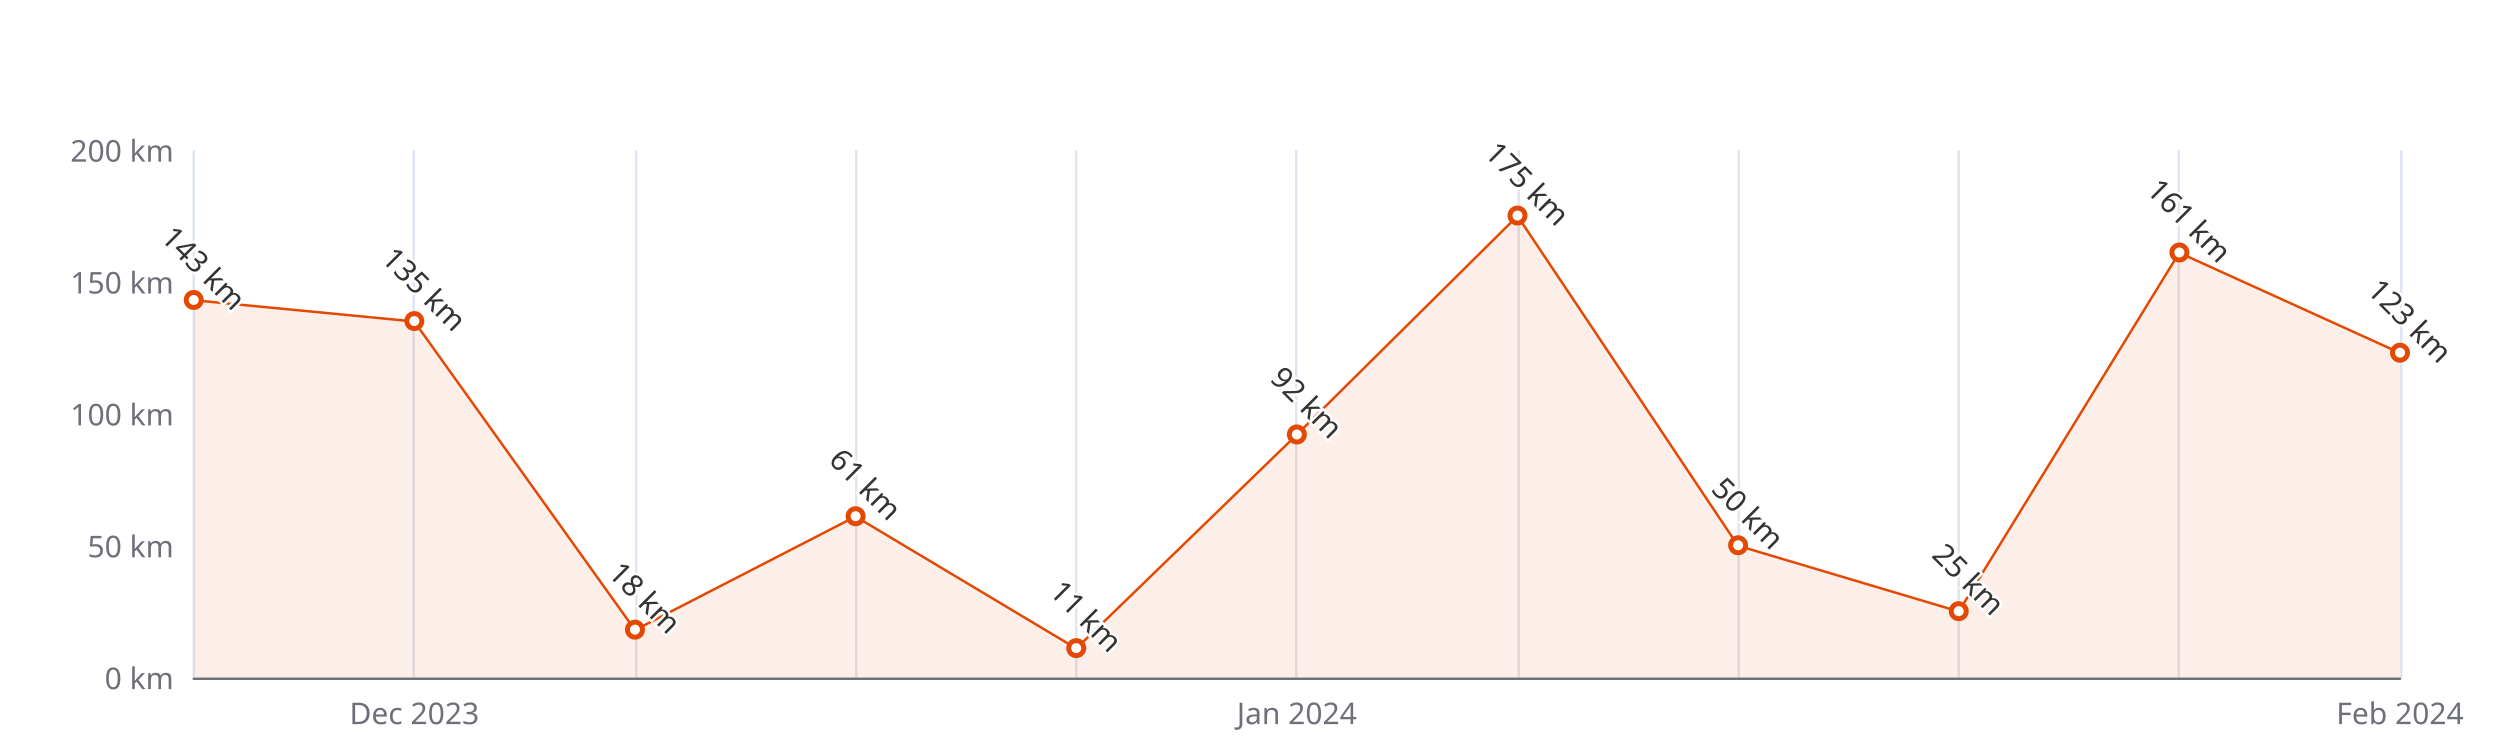
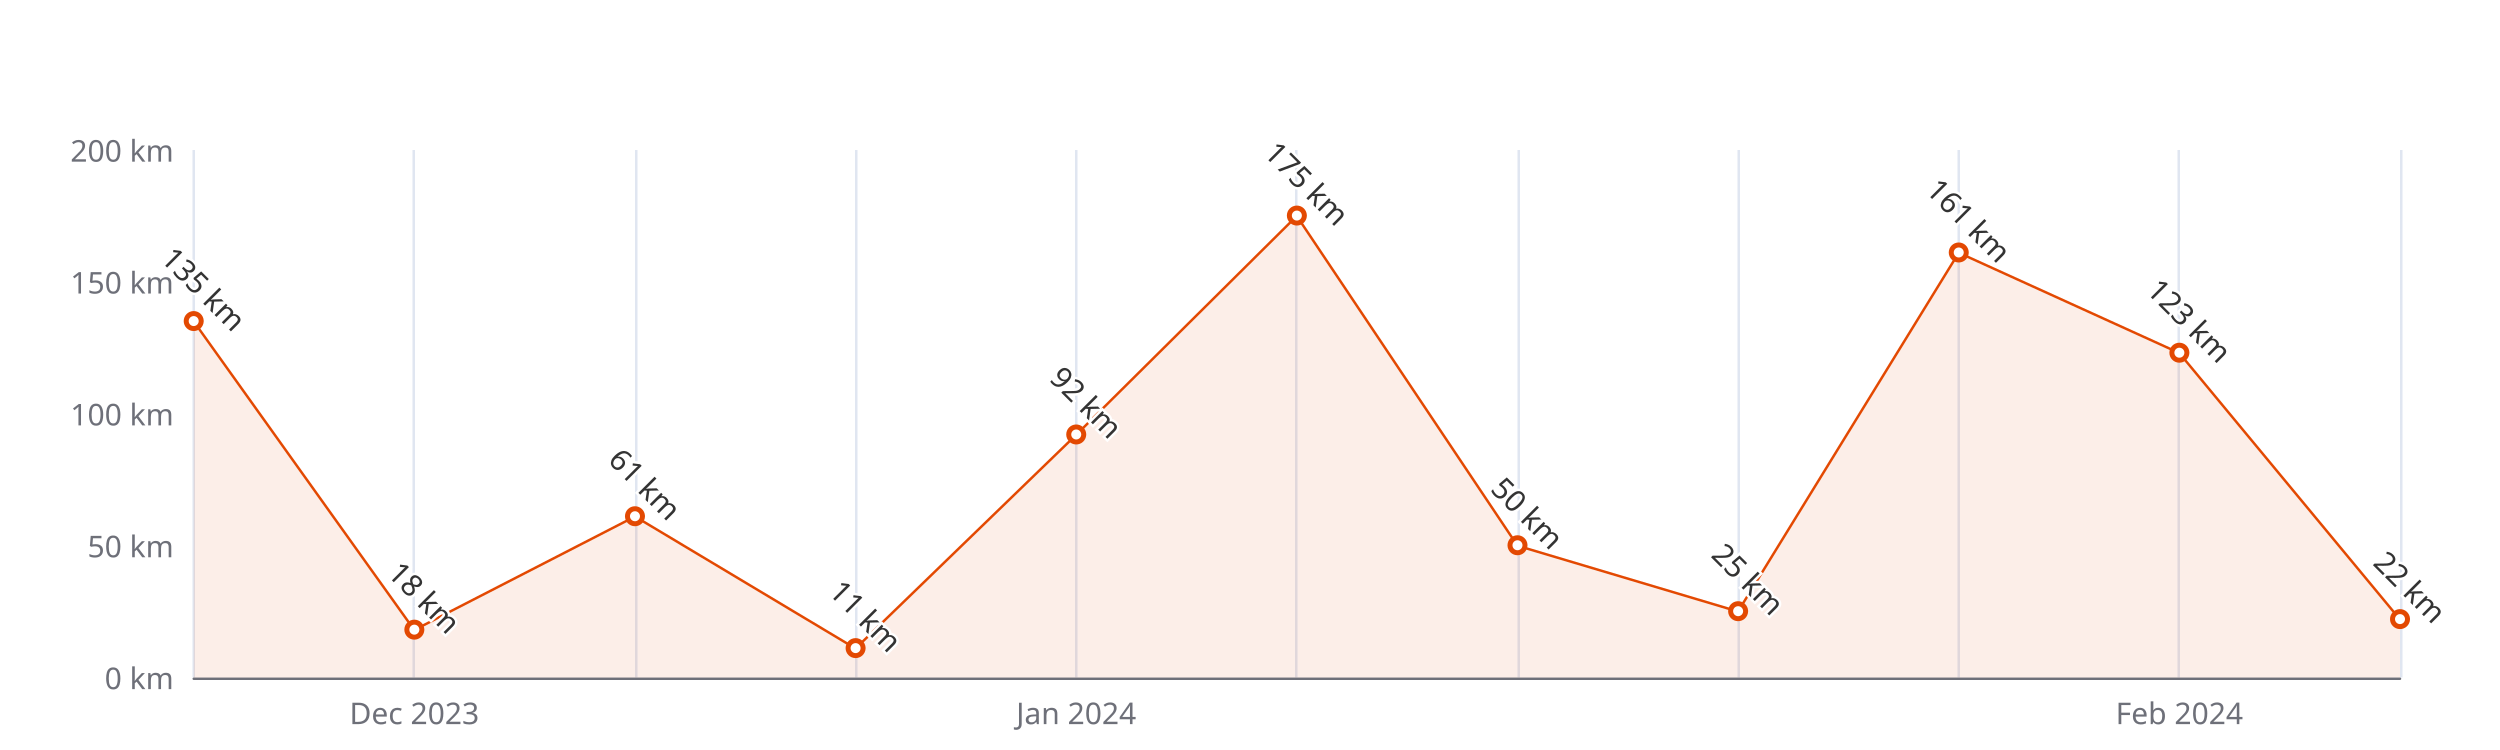
<svg xmlns="http://www.w3.org/2000/svg" width="1000" height="300" version="1.1" baseProfile="full" viewBox="0 0 1000 300">
  <rect width="1000" height="300" x="0" y="0" id="0" fill="#ffffff" />
  <path d="M77.5 60L77.5 271" fill="none" stroke="#E0E6F1" />
  <path d="M165.5 60L165.5 271" fill="none" stroke="#E0E6F1" />
  <path d="M254.5 60L254.5 271" fill="none" stroke="#E0E6F1" />
  <path d="M342.5 60L342.5 271" fill="none" stroke="#E0E6F1" />
  <path d="M430.5 60L430.5 271" fill="none" stroke="#E0E6F1" />
  <path d="M518.5 60L518.5 271" fill="none" stroke="#E0E6F1" />
  <path d="M607.5 60L607.5 271" fill="none" stroke="#E0E6F1" />
  <path d="M695.5 60L695.5 271" fill="none" stroke="#E0E6F1" />
  <path d="M783.5 60L783.5 271" fill="none" stroke="#E0E6F1" />
  <path d="M871.5 60L871.5 271" fill="none" stroke="#E0E6F1" />
  <path d="M960.5 60L960.5 271" fill="none" stroke="#E0E6F1" />
  <path d="M77.5 271.5L960 271.5" fill="none" stroke="#6E7079" stroke-linecap="round" />
  <text dominant-baseline="central" text-anchor="end" style="font-size:12px;font-family:sans-serif;" xml:space="preserve" transform="translate(69.48 271)" fill="#6E7079">0 km</text>
  <text dominant-baseline="central" text-anchor="end" style="font-size:12px;font-family:sans-serif;" xml:space="preserve" transform="translate(69.48 218.25)" fill="#6E7079">50 km</text>
  <text dominant-baseline="central" text-anchor="end" style="font-size:12px;font-family:sans-serif;" xml:space="preserve" transform="translate(69.48 165.5)" fill="#6E7079">100 km</text>
  <text dominant-baseline="central" text-anchor="end" style="font-size:12px;font-family:sans-serif;" xml:space="preserve" transform="translate(69.48 112.75)" fill="#6E7079">150 km</text>
  <text dominant-baseline="central" text-anchor="end" style="font-size:12px;font-family:sans-serif;" xml:space="preserve" transform="translate(69.48 60)" fill="#6E7079">200 km</text>
  <text dominant-baseline="central" text-anchor="middle" style="font-size:12px;font-family:sans-serif;" xml:space="preserve" y="6" transform="translate(165.732 279)" fill="#6E7079">Dec 2023</text>
-   <text dominant-baseline="central" text-anchor="middle" style="font-size:12px;font-family:sans-serif;" xml:space="preserve" y="6" transform="translate(518.74 279)" fill="#6E7079">Jan 2024</text>
-   <text dominant-baseline="central" text-anchor="middle" style="font-size:12px;font-family:sans-serif;" xml:space="preserve" y="6" transform="translate(960 279)" fill="#6E7079">Feb 2024</text>
+   <text dominant-baseline="central" text-anchor="middle" style="font-size:12px;font-family:sans-serif;" xml:space="preserve" y="6" transform="translate(430.488 279)" fill="#6E7079">Jan 2024</text>
+   <text dominant-baseline="central" text-anchor="middle" style="font-size:12px;font-family:sans-serif;" xml:space="preserve" y="6" transform="translate(871.748 279)" fill="#6E7079">Feb 2024</text>
  <g clip-path="url(#zr5-c0)">
-     <path d="M77.5 120.1L165.7 128.6L254 252L342.2 206.6L430.5 259.4L518.7 173.9L607 86.4L695.2 218.3L783.5 244.6L871.7 101.1L960 141.2L960 271L871.7 271L783.5 271L695.2 271L607 271L518.7 271L430.5 271L342.2 271L254 271L165.7 271L77.5 271Z" fill="rgb(227,73,2)" fill-opacity="0.09" />
-     <path d="M77.5 120.1L165.7 128.6L254 252L342.2 206.6L430.5 259.4L518.7 173.9L607 86.4L695.2 218.3L783.5 244.6L871.7 101.1L960 141.2" fill="none" stroke="#E34902" stroke-linejoin="bevel" />
+     <path d="M77.5 128.6L165.7 252L254 206.6L342.2 259.4L430.5 173.9L518.7 86.4L607 218.3L695.2 244.6L783.5 101.1L871.7 141.2L960 247.8L960 271L871.7 271L783.5 271L695.2 271L607 271L518.7 271L430.5 271L342.2 271L254 271L165.7 271L77.5 271Z" fill="rgb(227,73,2)" fill-opacity="0.09" />
+     <path d="M77.5 128.6L165.7 252L254 206.6L342.2 259.4L430.5 173.9L518.7 86.4L607 218.3L695.2 244.6L783.5 101.1L871.7 141.2L960 247.8" fill="none" stroke="#E34902" stroke-linejoin="bevel" />
  </g>
-   <path d="M1 0A1 1 0 1 1 1 -0.1A1 1 0 0 1 1 0" transform="matrix(3,0,0,3,77.48,120.135)" fill="#fff" stroke="#E34902" stroke-width="0.667" />
-   <path d="M1 0A1 1 0 1 1 1 -0.1A1 1 0 0 1 1 0" transform="matrix(3,0,0,3,165.732,128.575)" fill="#fff" stroke="#E34902" stroke-width="0.667" />
-   <path d="M1 0A1 1 0 1 1 1 -0.1A1 1 0 0 1 1 0" transform="matrix(3,0,0,3,253.984,252.01)" fill="#fff" stroke="#E34902" stroke-width="0.667" />
-   <path d="M1 0A1 1 0 1 1 1 -0.1A1 1 0 0 1 1 0" transform="matrix(3,0,0,3,342.236,206.645)" fill="#fff" stroke="#E34902" stroke-width="0.667" />
-   <path d="M1 0A1 1 0 1 1 1 -0.1A1 1 0 0 1 1 0" transform="matrix(3,0,0,3,430.488,259.395)" fill="#fff" stroke="#E34902" stroke-width="0.667" />
-   <path d="M1 0A1 1 0 1 1 1 -0.1A1 1 0 0 1 1 0" transform="matrix(3,0,0,3,518.74,173.94)" fill="#fff" stroke="#E34902" stroke-width="0.667" />
-   <path d="M1 0A1 1 0 1 1 1 -0.1A1 1 0 0 1 1 0" transform="matrix(3,0,0,3,606.992,86.375)" fill="#fff" stroke="#E34902" stroke-width="0.667" />
-   <path d="M1 0A1 1 0 1 1 1 -0.1A1 1 0 0 1 1 0" transform="matrix(3,0,0,3,695.244,218.25)" fill="#fff" stroke="#E34902" stroke-width="0.667" />
-   <path d="M1 0A1 1 0 1 1 1 -0.1A1 1 0 0 1 1 0" transform="matrix(3,0,0,3,783.496,244.625)" fill="#fff" stroke="#E34902" stroke-width="0.667" />
-   <path d="M1 0A1 1 0 1 1 1 -0.1A1 1 0 0 1 1 0" transform="matrix(3,0,0,3,871.748,101.145)" fill="#fff" stroke="#E34902" stroke-width="0.667" />
-   <path d="M1 0A1 1 0 1 1 1 -0.1A1 1 0 0 1 1 0" transform="matrix(3,0,0,3,960,141.235)" fill="#fff" stroke="#E34902" stroke-width="0.667" />
-   <text dominant-baseline="central" text-anchor="middle" style="font-size:12px;font-family:sans-serif;" xml:space="preserve" y="-6" transform="matrix(0.707,0.707,-0.707,0.707,77.48,111.135)" fill="#333" stroke="rgb(255,255,255)" stroke-width="2" paint-order="stroke" stroke-miterlimit="2">143 km</text>
-   <text dominant-baseline="central" text-anchor="middle" style="font-size:12px;font-family:sans-serif;" xml:space="preserve" y="-6" transform="matrix(0.707,0.707,-0.707,0.707,165.732,119.575)" fill="#333" stroke="rgb(255,255,255)" stroke-width="2" paint-order="stroke" stroke-miterlimit="2">135 km</text>
-   <text dominant-baseline="central" text-anchor="middle" style="font-size:12px;font-family:sans-serif;" xml:space="preserve" y="-6" transform="matrix(0.707,0.707,-0.707,0.707,253.984,243.01)" fill="#333" stroke="rgb(255,255,255)" stroke-width="2" paint-order="stroke" stroke-miterlimit="2">18 km</text>
-   <text dominant-baseline="central" text-anchor="middle" style="font-size:12px;font-family:sans-serif;" xml:space="preserve" y="-6" transform="matrix(0.707,0.707,-0.707,0.707,342.236,197.645)" fill="#333" stroke="rgb(255,255,255)" stroke-width="2" paint-order="stroke" stroke-miterlimit="2">61 km</text>
-   <text dominant-baseline="central" text-anchor="middle" style="font-size:12px;font-family:sans-serif;" xml:space="preserve" y="-6" transform="matrix(0.707,0.707,-0.707,0.707,430.488,250.395)" fill="#333" stroke="rgb(255,255,255)" stroke-width="2" paint-order="stroke" stroke-miterlimit="2">11 km</text>
-   <text dominant-baseline="central" text-anchor="middle" style="font-size:12px;font-family:sans-serif;" xml:space="preserve" y="-6" transform="matrix(0.707,0.707,-0.707,0.707,518.74,164.94)" fill="#333" stroke="rgb(255,255,255)" stroke-width="2" paint-order="stroke" stroke-miterlimit="2">92 km</text>
-   <text dominant-baseline="central" text-anchor="middle" style="font-size:12px;font-family:sans-serif;" xml:space="preserve" y="-6" transform="matrix(0.707,0.707,-0.707,0.707,606.992,77.375)" fill="#333" stroke="rgb(255,255,255)" stroke-width="2" paint-order="stroke" stroke-miterlimit="2">175 km</text>
-   <text dominant-baseline="central" text-anchor="middle" style="font-size:12px;font-family:sans-serif;" xml:space="preserve" y="-6" transform="matrix(0.707,0.707,-0.707,0.707,695.244,209.25)" fill="#333" stroke="rgb(255,255,255)" stroke-width="2" paint-order="stroke" stroke-miterlimit="2">50 km</text>
-   <text dominant-baseline="central" text-anchor="middle" style="font-size:12px;font-family:sans-serif;" xml:space="preserve" y="-6" transform="matrix(0.707,0.707,-0.707,0.707,783.496,235.625)" fill="#333" stroke="rgb(255,255,255)" stroke-width="2" paint-order="stroke" stroke-miterlimit="2">25 km</text>
-   <text dominant-baseline="central" text-anchor="middle" style="font-size:12px;font-family:sans-serif;" xml:space="preserve" y="-6" transform="matrix(0.707,0.707,-0.707,0.707,871.748,92.145)" fill="#333" stroke="rgb(255,255,255)" stroke-width="2" paint-order="stroke" stroke-miterlimit="2">161 km</text>
-   <text dominant-baseline="central" text-anchor="middle" style="font-size:12px;font-family:sans-serif;" xml:space="preserve" y="-6" transform="matrix(0.707,0.707,-0.707,0.707,960,132.235)" fill="#333" stroke="rgb(255,255,255)" stroke-width="2" paint-order="stroke" stroke-miterlimit="2">123 km</text>
+   <path d="M1 0A1 1 0 1 1 1 -0.1A1 1 0 0 1 1 0" transform="matrix(3,0,0,3,77.48,128.575)" fill="#fff" stroke="#E34902" stroke-width="0.667" />
+   <path d="M1 0A1 1 0 1 1 1 -0.1A1 1 0 0 1 1 0" transform="matrix(3,0,0,3,165.732,252.01)" fill="#fff" stroke="#E34902" stroke-width="0.667" />
+   <path d="M1 0A1 1 0 1 1 1 -0.1A1 1 0 0 1 1 0" transform="matrix(3,0,0,3,253.984,206.645)" fill="#fff" stroke="#E34902" stroke-width="0.667" />
+   <path d="M1 0A1 1 0 1 1 1 -0.1A1 1 0 0 1 1 0" transform="matrix(3,0,0,3,342.236,259.395)" fill="#fff" stroke="#E34902" stroke-width="0.667" />
+   <path d="M1 0A1 1 0 1 1 1 -0.1A1 1 0 0 1 1 0" transform="matrix(3,0,0,3,430.488,173.94)" fill="#fff" stroke="#E34902" stroke-width="0.667" />
+   <path d="M1 0A1 1 0 1 1 1 -0.1A1 1 0 0 1 1 0" transform="matrix(3,0,0,3,518.74,86.375)" fill="#fff" stroke="#E34902" stroke-width="0.667" />
+   <path d="M1 0A1 1 0 1 1 1 -0.1A1 1 0 0 1 1 0" transform="matrix(3,0,0,3,606.992,218.25)" fill="#fff" stroke="#E34902" stroke-width="0.667" />
+   <path d="M1 0A1 1 0 1 1 1 -0.1A1 1 0 0 1 1 0" transform="matrix(3,0,0,3,695.244,244.625)" fill="#fff" stroke="#E34902" stroke-width="0.667" />
+   <path d="M1 0A1 1 0 1 1 1 -0.1A1 1 0 0 1 1 0" transform="matrix(3,0,0,3,783.496,101.145)" fill="#fff" stroke="#E34902" stroke-width="0.667" />
+   <path d="M1 0A1 1 0 1 1 1 -0.1A1 1 0 0 1 1 0" transform="matrix(3,0,0,3,871.748,141.235)" fill="#fff" stroke="#E34902" stroke-width="0.667" />
+   <path d="M1 0A1 1 0 1 1 1 -0.1A1 1 0 0 1 1 0" transform="matrix(3,0,0,3,960,247.79)" fill="#fff" stroke="#E34902" stroke-width="0.667" />
+   <text dominant-baseline="central" text-anchor="middle" style="font-size:12px;font-family:sans-serif;" xml:space="preserve" y="-6" transform="matrix(0.707,0.707,-0.707,0.707,77.48,119.575)" fill="#333" stroke="rgb(255,255,255)" stroke-width="2" paint-order="stroke" stroke-miterlimit="2">135 km</text>
+   <text dominant-baseline="central" text-anchor="middle" style="font-size:12px;font-family:sans-serif;" xml:space="preserve" y="-6" transform="matrix(0.707,0.707,-0.707,0.707,165.732,243.01)" fill="#333" stroke="rgb(255,255,255)" stroke-width="2" paint-order="stroke" stroke-miterlimit="2">18 km</text>
+   <text dominant-baseline="central" text-anchor="middle" style="font-size:12px;font-family:sans-serif;" xml:space="preserve" y="-6" transform="matrix(0.707,0.707,-0.707,0.707,253.984,197.645)" fill="#333" stroke="rgb(255,255,255)" stroke-width="2" paint-order="stroke" stroke-miterlimit="2">61 km</text>
+   <text dominant-baseline="central" text-anchor="middle" style="font-size:12px;font-family:sans-serif;" xml:space="preserve" y="-6" transform="matrix(0.707,0.707,-0.707,0.707,342.236,250.395)" fill="#333" stroke="rgb(255,255,255)" stroke-width="2" paint-order="stroke" stroke-miterlimit="2">11 km</text>
+   <text dominant-baseline="central" text-anchor="middle" style="font-size:12px;font-family:sans-serif;" xml:space="preserve" y="-6" transform="matrix(0.707,0.707,-0.707,0.707,430.488,164.94)" fill="#333" stroke="rgb(255,255,255)" stroke-width="2" paint-order="stroke" stroke-miterlimit="2">92 km</text>
+   <text dominant-baseline="central" text-anchor="middle" style="font-size:12px;font-family:sans-serif;" xml:space="preserve" y="-6" transform="matrix(0.707,0.707,-0.707,0.707,518.74,77.375)" fill="#333" stroke="rgb(255,255,255)" stroke-width="2" paint-order="stroke" stroke-miterlimit="2">175 km</text>
+   <text dominant-baseline="central" text-anchor="middle" style="font-size:12px;font-family:sans-serif;" xml:space="preserve" y="-6" transform="matrix(0.707,0.707,-0.707,0.707,606.992,209.25)" fill="#333" stroke="rgb(255,255,255)" stroke-width="2" paint-order="stroke" stroke-miterlimit="2">50 km</text>
+   <text dominant-baseline="central" text-anchor="middle" style="font-size:12px;font-family:sans-serif;" xml:space="preserve" y="-6" transform="matrix(0.707,0.707,-0.707,0.707,695.244,235.625)" fill="#333" stroke="rgb(255,255,255)" stroke-width="2" paint-order="stroke" stroke-miterlimit="2">25 km</text>
+   <text dominant-baseline="central" text-anchor="middle" style="font-size:12px;font-family:sans-serif;" xml:space="preserve" y="-6" transform="matrix(0.707,0.707,-0.707,0.707,783.496,92.145)" fill="#333" stroke="rgb(255,255,255)" stroke-width="2" paint-order="stroke" stroke-miterlimit="2">161 km</text>
+   <text dominant-baseline="central" text-anchor="middle" style="font-size:12px;font-family:sans-serif;" xml:space="preserve" y="-6" transform="matrix(0.707,0.707,-0.707,0.707,871.748,132.235)" fill="#333" stroke="rgb(255,255,255)" stroke-width="2" paint-order="stroke" stroke-miterlimit="2">123 km</text>
+   <text dominant-baseline="central" text-anchor="middle" style="font-size:12px;font-family:sans-serif;" xml:space="preserve" y="-6" transform="matrix(0.707,0.707,-0.707,0.707,960,238.79)" fill="#333" stroke="rgb(255,255,255)" stroke-width="2" paint-order="stroke" stroke-miterlimit="2">22 km</text>
  <defs>
    <clipPath id="zr5-c0">
      <path d="M76 59.5l884 0l0 212l-884 0Z" fill="#000" />
    </clipPath>
  </defs>
</svg>
